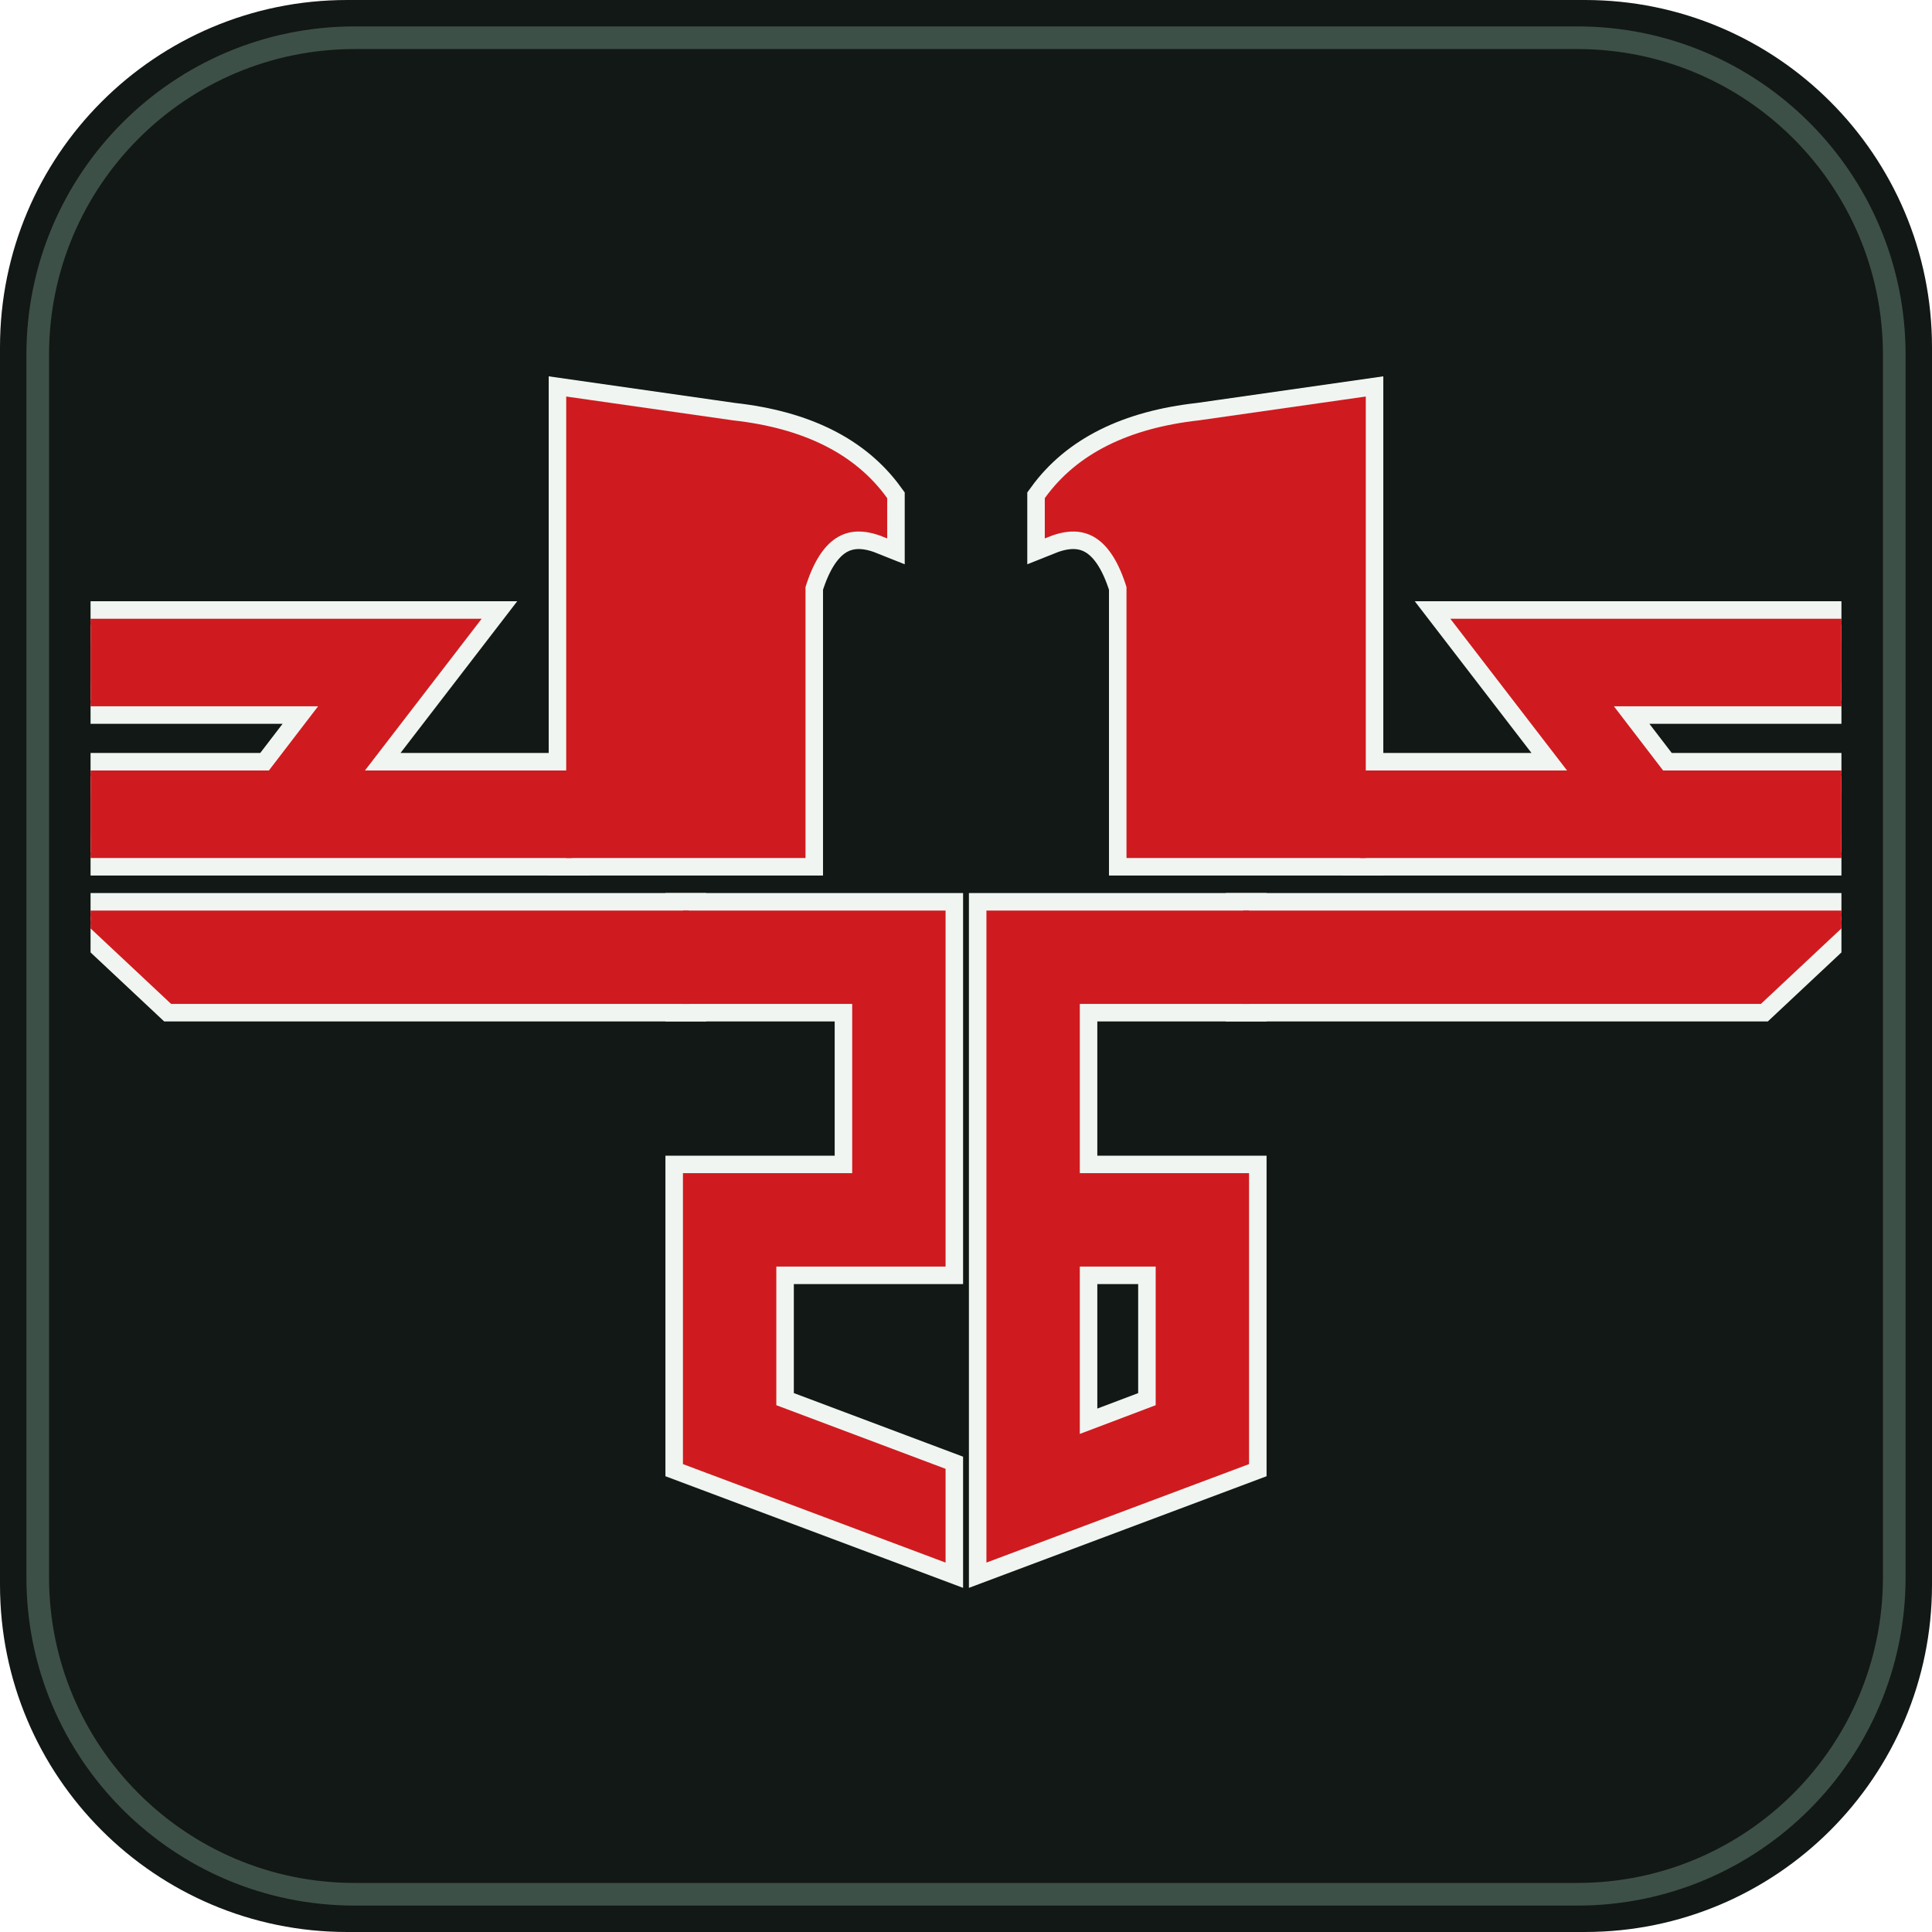
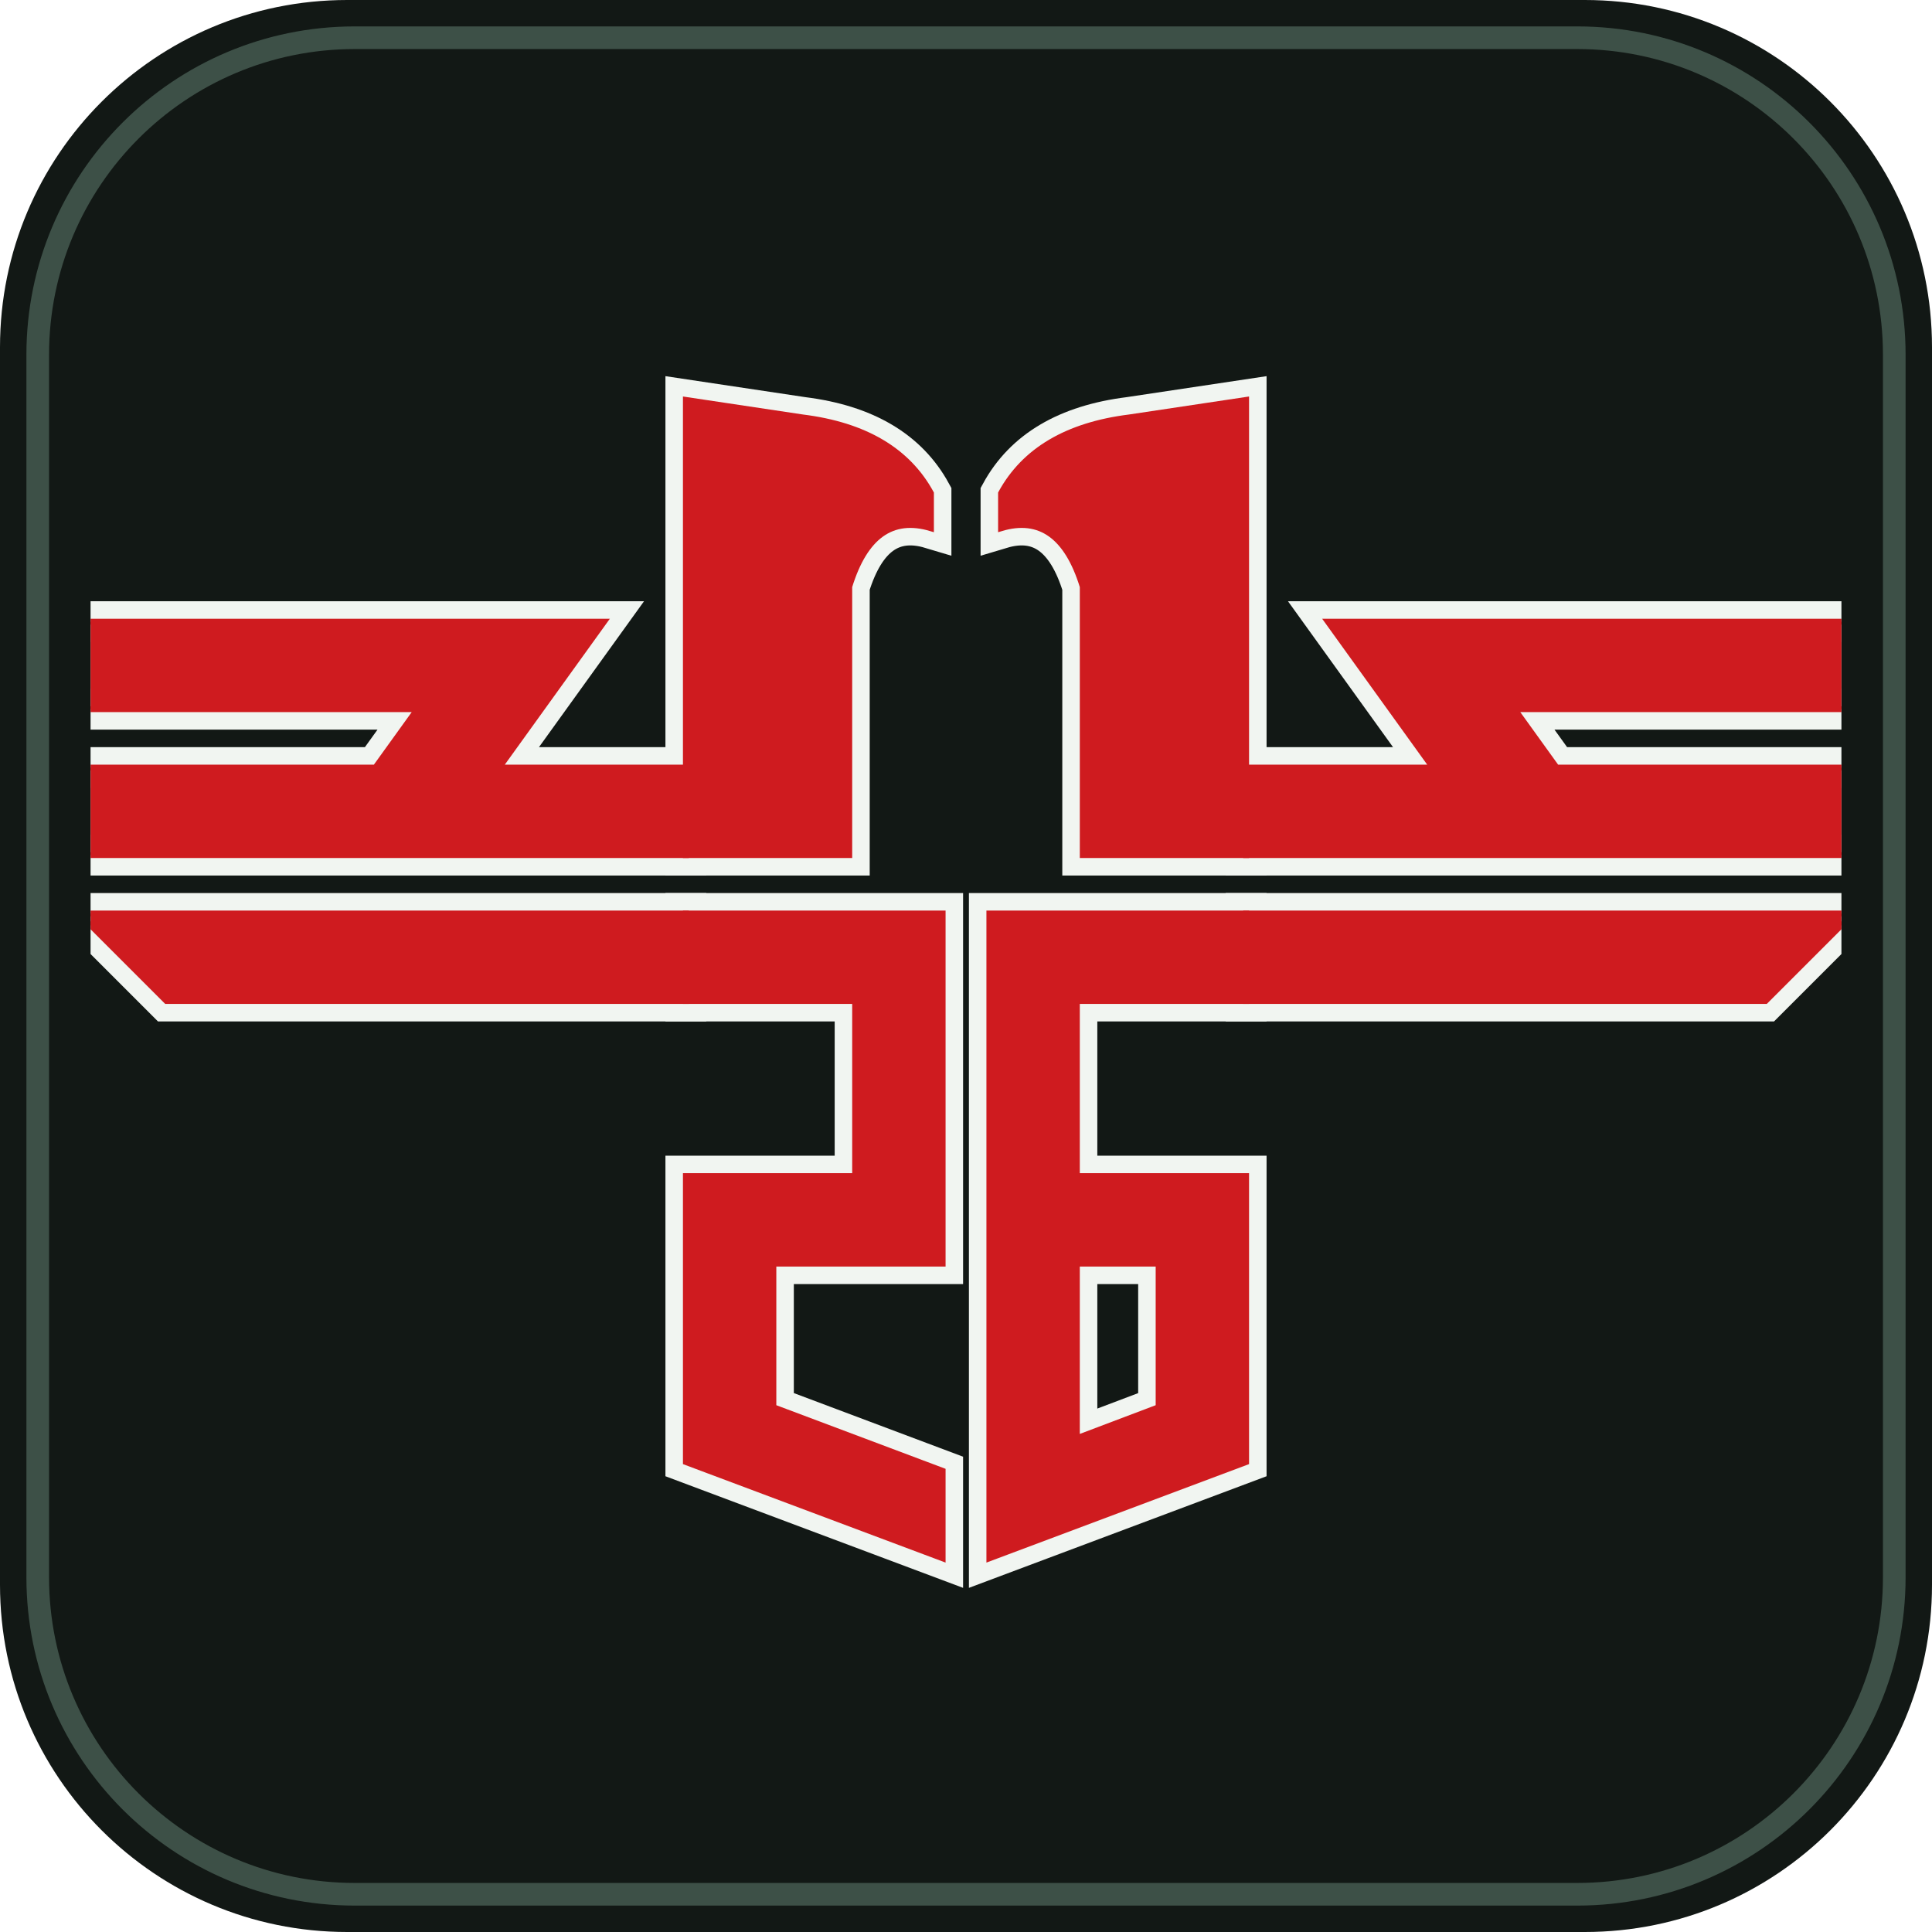
<svg xmlns="http://www.w3.org/2000/svg" viewBox="0 0 256 256" role="img" aria-label="S4NDMoD26">
  <rect width="256" height="256" rx="46" fill="#121815" />
  <rect x="5" y="5" width="246" height="246" rx="42" fill="none" stroke="#3d5047" stroke-width="3" />
  <svg x="12" y="30" width="232" height="196" viewBox="50 0 300 226" overflow="hidden">
    <defs>
      <g id="s4-wing">
-         <path d="M268 16 L240 20 Q222 22 214 33 L214 39 Q224 35 228 48 L228 94 L268 94 Z" />
-         <path d="M284 54 L394 54 L377 68 L310 68 L319.2 80 L374 80 L356 94 L268 94 L268 80 L304 80 Z" />
-         <path d="M248 104 L352 104 L336 119 L248 119 Z" />
+         <path d="M248 16 L228 19 Q212 21 206 32 L206 38 Q216 35 220 48 L220 94 L248 94 Z" />
+         <path d="M262 54 L394 54 L379 69 L294 69 L301.2 79 L376 79 L361 94 L248 94 L248 79 L280 79 Z" />
+         <path d="M248 104 L352 104 L337 119 L248 119 Z" />
      </g>
      <g id="s4-eagle">
        <use href="#s4-wing" />
        <use href="#s4-wing" transform="translate(400 0) scale(-1 1)" />
        <path d="M152 104 L196 104 L196 164 L167 164 L167 188.6 L196 199.5 L196 214.5 L152 198 L152 149 L181 149 L181 119 L152 119 Z" />
        <path fill-rule="evenodd" d="M204 104 L248 104 L248 119 L219 119 L219 149 L248 149 L248 198 L204 214.5 Z M219 164 L233 164 L233 188.6 L219 193.9 Z" />
      </g>
    </defs>
    <use href="#s4-eagle" fill="#f1f5f1" stroke="#f1f5f1" stroke-width="7" stroke-linejoin="miter" stroke-miterlimit="3" />
    <use href="#s4-eagle" fill="#cf1b1f" stroke="#cf1b1f" stroke-width="1" stroke-linejoin="miter" stroke-miterlimit="3" />
  </svg>
</svg>
